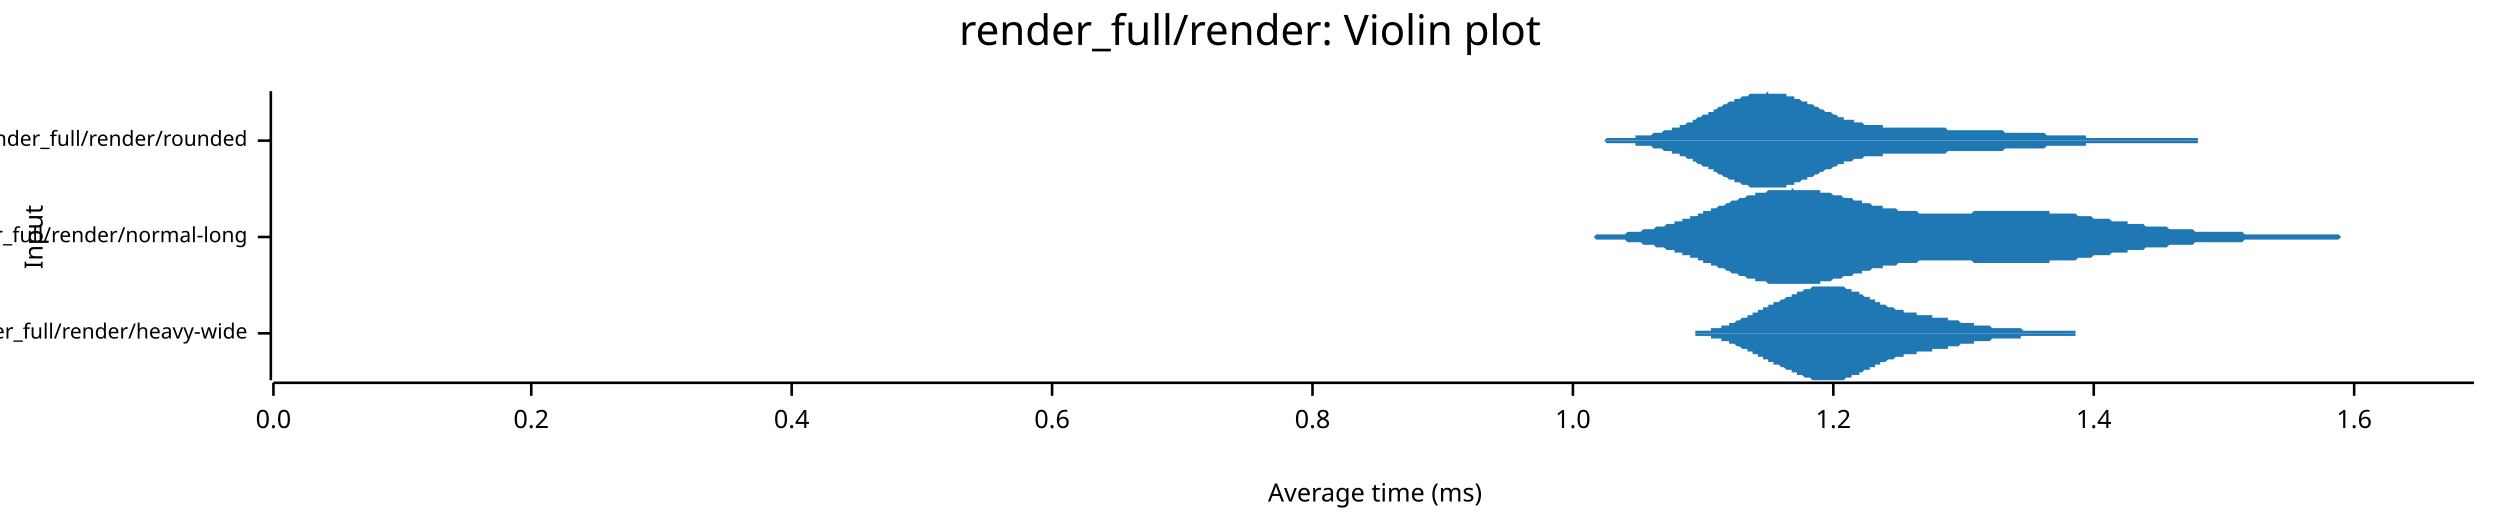
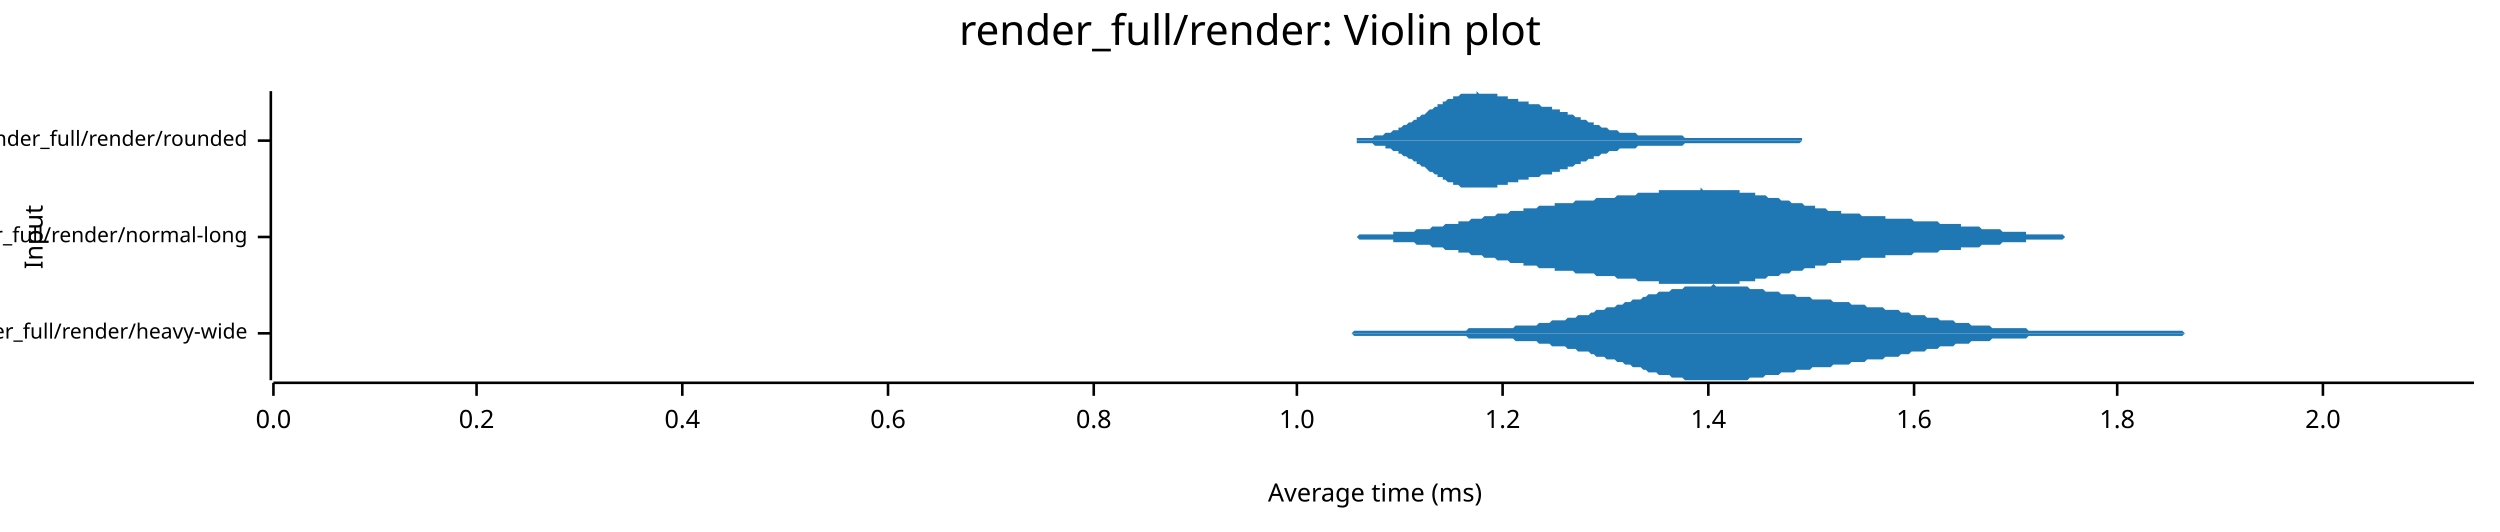
<svg xmlns="http://www.w3.org/2000/svg" width="960" height="204" viewBox="0 0 960 204">
  <text x="480" y="5" dy="0.76em" text-anchor="middle" font-family="sans-serif" font-size="16.129" opacity="1" fill="#000000">
render_full/render: Violin plot
</text>
  <text x="9" y="91" dy="0.76em" text-anchor="middle" font-family="sans-serif" font-size="9.677" opacity="1" fill="#000000" transform="rotate(270, 9, 91)">
Input
</text>
  <text x="528" y="195" dy="-0.5ex" text-anchor="middle" font-family="sans-serif" font-size="9.677" opacity="1" fill="#000000">
Average time (ms)
</text>
  <polyline fill="none" opacity="1" stroke="#000000" stroke-width="1" points="104,35 104,146 " />
  <text x="95" y="128" dy="0.5ex" text-anchor="end" font-family="sans-serif" font-size="8.065" opacity="1" fill="#000000">
render_full/render/heavy-wide
</text>
  <polyline fill="none" opacity="1" stroke="#000000" stroke-width="1" points="99,128 104,128 " />
  <text x="95" y="91" dy="0.5ex" text-anchor="end" font-family="sans-serif" font-size="8.065" opacity="1" fill="#000000">
render_full/render/normal-long
</text>
  <polyline fill="none" opacity="1" stroke="#000000" stroke-width="1" points="99,91 104,91 " />
  <text x="95" y="54" dy="0.5ex" text-anchor="end" font-family="sans-serif" font-size="8.065" opacity="1" fill="#000000">
render_full/render/rounded
</text>
  <polyline fill="none" opacity="1" stroke="#000000" stroke-width="1" points="99,54 104,54 " />
  <polyline fill="none" opacity="1" stroke="#000000" stroke-width="1" points="105,147 950,147 " />
  <text x="105" y="157" dy="0.76em" text-anchor="middle" font-family="sans-serif" font-size="9.677" opacity="1" fill="#000000">
0.0
</text>
  <polyline fill="none" opacity="1" stroke="#000000" stroke-width="1" points="105,147 105,152 " />
-   <text x="204" y="157" dy="0.76em" text-anchor="middle" font-family="sans-serif" font-size="9.677" opacity="1" fill="#000000">
+   <text x="183" y="157" dy="0.76em" text-anchor="middle" font-family="sans-serif" font-size="9.677" opacity="1" fill="#000000">
0.2
</text>
-   <polyline fill="none" opacity="1" stroke="#000000" stroke-width="1" points="204,147 204,152 " />
-   <text x="304" y="157" dy="0.76em" text-anchor="middle" font-family="sans-serif" font-size="9.677" opacity="1" fill="#000000">
+   <polyline fill="none" opacity="1" stroke="#000000" stroke-width="1" points="183,147 183,152 " />
+   <text x="262" y="157" dy="0.76em" text-anchor="middle" font-family="sans-serif" font-size="9.677" opacity="1" fill="#000000">
0.4
</text>
-   <polyline fill="none" opacity="1" stroke="#000000" stroke-width="1" points="304,147 304,152 " />
-   <text x="404" y="157" dy="0.76em" text-anchor="middle" font-family="sans-serif" font-size="9.677" opacity="1" fill="#000000">
+   <polyline fill="none" opacity="1" stroke="#000000" stroke-width="1" points="262,147 262,152 " />
+   <text x="341" y="157" dy="0.76em" text-anchor="middle" font-family="sans-serif" font-size="9.677" opacity="1" fill="#000000">
0.6
</text>
-   <polyline fill="none" opacity="1" stroke="#000000" stroke-width="1" points="404,147 404,152 " />
-   <text x="504" y="157" dy="0.76em" text-anchor="middle" font-family="sans-serif" font-size="9.677" opacity="1" fill="#000000">
+   <polyline fill="none" opacity="1" stroke="#000000" stroke-width="1" points="341,147 341,152 " />
+   <text x="420" y="157" dy="0.76em" text-anchor="middle" font-family="sans-serif" font-size="9.677" opacity="1" fill="#000000">
0.8
</text>
-   <polyline fill="none" opacity="1" stroke="#000000" stroke-width="1" points="504,147 504,152 " />
-   <text x="604" y="157" dy="0.76em" text-anchor="middle" font-family="sans-serif" font-size="9.677" opacity="1" fill="#000000">
+   <polyline fill="none" opacity="1" stroke="#000000" stroke-width="1" points="420,147 420,152 " />
+   <text x="498" y="157" dy="0.76em" text-anchor="middle" font-family="sans-serif" font-size="9.677" opacity="1" fill="#000000">
1.0
</text>
-   <polyline fill="none" opacity="1" stroke="#000000" stroke-width="1" points="604,147 604,152 " />
-   <text x="704" y="157" dy="0.76em" text-anchor="middle" font-family="sans-serif" font-size="9.677" opacity="1" fill="#000000">
+   <polyline fill="none" opacity="1" stroke="#000000" stroke-width="1" points="498,147 498,152 " />
+   <text x="577" y="157" dy="0.76em" text-anchor="middle" font-family="sans-serif" font-size="9.677" opacity="1" fill="#000000">
1.2
</text>
-   <polyline fill="none" opacity="1" stroke="#000000" stroke-width="1" points="704,147 704,152 " />
-   <text x="804" y="157" dy="0.76em" text-anchor="middle" font-family="sans-serif" font-size="9.677" opacity="1" fill="#000000">
+   <polyline fill="none" opacity="1" stroke="#000000" stroke-width="1" points="577,147 577,152 " />
+   <text x="656" y="157" dy="0.76em" text-anchor="middle" font-family="sans-serif" font-size="9.677" opacity="1" fill="#000000">
1.4
</text>
-   <polyline fill="none" opacity="1" stroke="#000000" stroke-width="1" points="804,147 804,152 " />
-   <text x="904" y="157" dy="0.76em" text-anchor="middle" font-family="sans-serif" font-size="9.677" opacity="1" fill="#000000">
+   <polyline fill="none" opacity="1" stroke="#000000" stroke-width="1" points="656,147 656,152 " />
+   <text x="735" y="157" dy="0.76em" text-anchor="middle" font-family="sans-serif" font-size="9.677" opacity="1" fill="#000000">
1.6
</text>
-   <polyline fill="none" opacity="1" stroke="#000000" stroke-width="1" points="904,147 904,152 " />
-   <polygon opacity="1" fill="#1F78B4" points="637,128 637,128 638,128 638,128 638,128 639,128 639,128 640,128 640,128 640,128 641,128 641,128 641,128 642,128 642,128 642,128 643,128 643,128 644,128 644,128 644,128 645,128 645,128 645,128 646,128 646,128 647,128 647,128 647,128 648,128 648,128 648,128 649,128 649,128 650,128 650,128 650,128 651,128 651,127 651,127 652,127 652,127 652,127 653,127 653,127 654,127 654,127 654,127 655,127 655,127 655,127 656,127 656,127 657,127 657,127 657,126 658,126 658,126 658,126 659,126 659,126 659,126 660,126 660,126 661,126 661,125 661,125 662,125 662,125 662,125 663,125 663,125 664,125 664,124 664,124 665,124 665,124 665,124 666,124 666,124 667,123 667,123 667,123 668,123 668,123 668,123 669,122 669,122 669,122 670,122 670,122 671,122 671,121 671,121 672,121 672,121 672,121 673,121 673,120 674,120 674,120 674,120 675,120 675,119 675,119 676,119 676,119 677,119 677,119 677,118 678,118 678,118 678,118 679,118 679,118 679,117 680,117 680,117 681,117 681,117 681,116 682,116 682,116 682,116 683,116 683,116 684,115 684,115 684,115 685,115 685,115 685,115 686,114 686,114 687,114 687,114 687,114 688,114 688,113 688,113 689,113 689,113 689,113 690,113 690,112 691,112 691,112 691,112 692,112 692,112 692,112 693,111 693,111 694,111 694,111 694,111 695,111 695,111 695,111 696,110 696,110 697,110 697,110 697,110 698,110 698,110 698,110 699,110 699,110 699,110 700,110 700,110 701,110 701,110 701,110 702,110 702,109 702,110 703,110 703,110 704,110 704,110 704,110 705,110 705,110 705,110 706,110 706,110 707,110 707,110 707,110 708,110 708,110 708,110 709,111 709,111 709,111 710,111 710,111 711,111 711,111 711,112 712,112 712,112 712,112 713,112 713,112 714,112 714,113 714,113 715,113 715,113 715,113 716,114 716,114 717,114 717,114 717,114 718,114 718,115 718,115 719,115 719,115 719,115 720,115 720,116 721,116 721,116 721,116 722,116 722,117 722,117 723,117 723,117 724,117 724,117 724,117 725,118 725,118 725,118 726,118 726,118 726,118 727,118 727,118 728,119 728,119 728,119 729,119 729,119 729,119 730,119 730,119 731,119 731,119 731,120 732,120 732,120 732,120 733,120 733,120 734,120 734,120 734,120 735,120 735,120 735,120 736,120 736,120 736,121 737,121 737,121 738,121 738,121 738,121 739,121 739,121 739,121 740,121 740,121 741,121 741,121 741,121 742,121 742,121 742,122 743,122 743,122 744,122 744,122 744,122 745,122 745,122 745,122 746,122 746,122 746,122 747,122 747,122 748,122 748,123 748,123 749,123 749,123 749,123 750,123 750,123 751,123 751,123 751,123 752,123 752,123 752,123 753,124 753,124 754,124 754,124 754,124 755,124 755,124 755,124 756,124 756,124 756,124 757,124 757,124 758,124 758,125 758,125 759,125 759,125 759,125 760,125 760,125 761,125 761,125 761,125 762,125 762,125 762,125 763,125 763,125 764,125 764,125 764,125 765,126 765,126 765,126 766,126 766,126 766,126 767,126 767,126 768,126 768,126 768,126 769,126 769,126 769,126 770,126 770,126 771,126 771,126 771,126 772,126 772,126 772,126 773,126 773,126 774,126 774,126 774,126 775,126 775,126 775,126 776,126 776,126 776,126 777,127 777,127 778,127 778,127 778,127 779,127 779,127 779,127 780,127 780,127 781,127 781,127 781,127 782,127 782,127 782,127 783,127 783,127 783,127 784,127 784,127 785,127 785,127 785,127 786,127 786,127 786,127 787,127 787,127 788,127 788,127 788,127 789,127 789,127 789,127 790,127 790,127 791,127 791,127 791,127 792,127 792,127 792,127 793,127 793,127 793,127 794,127 794,127 795,127 795,127 795,127 796,127 796,127 796,127 797,127 797,128 798,128 798,128 798,128 799,128 799,128 799,128 800,128 800,128 801,128 801,128 801,128 802,128 802,128 802,128 803,128 803,128 803,128 804,128 804,128 805,128 805,128 805,128 806,128 806,128 806,128 807,128 807,128 808,128 808,128 808,128 809,128 809,128 809,128 810,128 810,128 811,128 811,128 811,128 812,128 812,128 812,128 813,128 813,128 813,128 814,128 814,128 815,128 815,128 815,128 816,128 816,128 816,128 817,128 817,128 818,128 818,128 818,128 819,128 819,128 819,128 820,128 820,128 821,128 821,128 821,128 822,128 822,128 637,128 " />
-   <polygon opacity="1" fill="#1F78B4" points="637,128 637,128 638,128 638,128 638,128 639,128 639,128 640,128 640,128 640,128 641,128 641,128 641,128 642,128 642,128 642,128 643,128 643,128 644,128 644,128 644,128 645,128 645,128 645,128 646,128 646,128 647,128 647,128 647,128 648,128 648,128 648,128 649,128 649,128 650,128 650,128 650,128 651,128 651,129 651,129 652,129 652,129 652,129 653,129 653,129 654,129 654,129 654,129 655,129 655,129 655,129 656,129 656,129 657,129 657,129 657,130 658,130 658,130 658,130 659,130 659,130 659,130 660,130 660,130 661,130 661,131 661,131 662,131 662,131 662,131 663,131 663,131 664,131 664,132 664,132 665,132 665,132 665,132 666,132 666,132 667,133 667,133 667,133 668,133 668,133 668,133 669,134 669,134 669,134 670,134 670,134 671,134 671,135 671,135 672,135 672,135 672,135 673,135 673,136 674,136 674,136 674,136 675,136 675,137 675,137 676,137 676,137 677,137 677,137 677,138 678,138 678,138 678,138 679,138 679,138 679,139 680,139 680,139 681,139 681,139 681,140 682,140 682,140 682,140 683,140 683,140 684,141 684,141 684,141 685,141 685,141 685,141 686,142 686,142 687,142 687,142 687,142 688,142 688,143 688,143 689,143 689,143 689,143 690,143 690,144 691,144 691,144 691,144 692,144 692,144 692,144 693,145 693,145 694,145 694,145 694,145 695,145 695,145 695,145 696,146 696,146 697,146 697,146 697,146 698,146 698,146 698,146 699,146 699,146 699,146 700,146 700,146 701,146 701,146 701,146 702,146 702,146 702,146 703,146 703,146 704,146 704,146 704,146 705,146 705,146 705,146 706,146 706,146 707,146 707,146 707,146 708,146 708,146 708,146 709,145 709,145 709,145 710,145 710,145 711,145 711,145 711,144 712,144 712,144 712,144 713,144 713,144 714,144 714,143 714,143 715,143 715,143 715,143 716,142 716,142 717,142 717,142 717,142 718,142 718,141 718,141 719,141 719,141 719,141 720,141 720,140 721,140 721,140 721,140 722,140 722,139 722,139 723,139 723,139 724,139 724,139 724,139 725,138 725,138 725,138 726,138 726,138 726,138 727,138 727,138 728,137 728,137 728,137 729,137 729,137 729,137 730,137 730,137 731,137 731,137 731,136 732,136 732,136 732,136 733,136 733,136 734,136 734,136 734,136 735,136 735,136 735,136 736,136 736,136 736,135 737,135 737,135 738,135 738,135 738,135 739,135 739,135 739,135 740,135 740,135 741,135 741,135 741,135 742,135 742,135 742,134 743,134 743,134 744,134 744,134 744,134 745,134 745,134 745,134 746,134 746,134 746,134 747,134 747,134 748,134 748,133 748,133 749,133 749,133 749,133 750,133 750,133 751,133 751,133 751,133 752,133 752,133 752,133 753,132 753,132 754,132 754,132 754,132 755,132 755,132 755,132 756,132 756,132 756,132 757,132 757,132 758,132 758,131 758,131 759,131 759,131 759,131 760,131 760,131 761,131 761,131 761,131 762,131 762,131 762,131 763,131 763,131 764,131 764,131 764,131 765,130 765,130 765,130 766,130 766,130 766,130 767,130 767,130 768,130 768,130 768,130 769,130 769,130 769,130 770,130 770,130 771,130 771,130 771,130 772,130 772,130 772,130 773,130 773,130 774,130 774,130 774,130 775,130 775,130 775,130 776,130 776,130 776,129 777,129 777,129 778,129 778,129 778,129 779,129 779,129 779,129 780,129 780,129 781,129 781,129 781,129 782,129 782,129 782,129 783,129 783,129 783,129 784,129 784,129 785,129 785,129 785,129 786,129 786,129 786,129 787,129 787,129 788,129 788,129 788,129 789,129 789,129 789,129 790,129 790,129 791,129 791,129 791,129 792,129 792,129 792,129 793,129 793,129 793,129 794,129 794,129 795,129 795,129 795,129 796,129 796,129 796,129 797,129 797,128 798,128 798,128 798,128 799,128 799,128 799,128 800,128 800,128 801,128 801,128 801,128 802,128 802,128 802,128 803,128 803,128 803,128 804,128 804,128 805,128 805,128 805,128 806,128 806,128 806,128 807,128 807,128 808,128 808,128 808,128 809,128 809,128 809,128 810,128 810,128 811,128 811,128 811,128 812,128 812,128 812,128 813,128 813,128 813,128 814,128 814,128 815,128 815,128 815,128 816,128 816,128 816,128 817,128 817,128 818,128 818,128 818,128 819,128 819,128 819,128 820,128 820,128 821,128 821,128 821,128 822,128 822,128 637,128 " />
-   <polygon opacity="1" fill="#1F78B4" points="583,91 584,91 585,91 586,91 586,91 587,91 588,91 588,91 589,91 590,91 591,91 591,91 592,91 593,91 594,91 594,91 595,91 596,91 597,91 597,91 598,91 599,91 599,91 600,91 601,91 602,91 602,91 603,91 604,91 605,91 605,91 606,91 607,91 608,91 608,91 609,91 610,91 610,91 611,91 612,91 613,90 613,90 614,90 615,90 616,90 616,90 617,90 618,90 619,90 619,90 620,90 621,90 621,90 622,90 623,90 624,90 624,90 625,89 626,89 627,89 627,89 628,89 629,89 630,89 630,89 631,88 632,88 632,88 633,88 634,88 635,88 635,88 636,87 637,87 638,87 638,87 639,87 640,86 641,86 641,86 642,86 643,86 643,85 644,85 645,85 646,85 646,84 647,84 648,84 649,84 649,83 650,83 651,83 652,83 652,82 653,82 654,82 654,81 655,81 656,81 657,81 657,80 658,80 659,80 660,79 660,79 661,79 662,79 663,78 663,78 664,78 665,77 665,77 666,77 667,77 668,76 668,76 669,76 670,76 671,75 671,75 672,75 673,75 674,75 674,74 675,74 676,74 677,74 677,74 678,74 679,73 679,73 680,73 681,73 682,73 682,73 683,73 684,73 685,73 685,73 686,73 687,73 688,73 688,72 689,73 690,73 690,73 691,73 692,73 693,73 693,73 694,73 695,73 696,73 696,73 697,73 698,73 699,73 699,74 700,74 701,74 701,74 702,74 703,74 704,75 704,75 705,75 706,75 707,75 707,75 708,76 709,76 710,76 710,76 711,76 712,77 712,77 713,77 714,77 715,77 715,78 716,78 717,78 718,78 718,78 719,79 720,79 721,79 721,79 722,79 723,79 723,80 724,80 725,80 726,80 726,80 727,80 728,80 729,81 729,81 730,81 731,81 732,81 732,81 733,81 734,81 734,81 735,81 736,81 737,82 737,82 738,82 739,82 740,82 740,82 741,82 742,82 743,82 743,82 744,82 745,82 745,82 746,82 747,82 748,82 748,82 749,82 750,82 751,82 751,82 752,82 753,82 754,82 754,82 755,82 756,82 756,82 757,82 758,81 759,81 759,81 760,81 761,81 762,81 762,81 763,81 764,81 765,81 765,81 766,81 767,81 768,81 768,81 769,81 770,81 770,81 771,81 772,81 773,81 773,81 774,81 775,81 776,81 776,81 777,81 778,81 779,81 779,81 780,81 781,81 781,81 782,81 783,81 784,81 784,81 785,81 786,81 787,81 787,82 788,82 789,82 790,82 790,82 791,82 792,82 792,82 793,82 794,82 795,82 795,82 796,82 797,82 798,83 798,83 799,83 800,83 801,83 801,83 802,83 803,83 803,83 804,84 805,84 806,84 806,84 807,84 808,84 809,84 809,84 810,84 811,85 812,85 812,85 813,85 814,85 814,85 815,85 816,85 817,85 817,86 818,86 819,86 820,86 820,86 821,86 822,86 823,86 823,86 824,87 825,87 825,87 826,87 827,87 828,87 828,87 829,87 830,87 831,87 831,87 832,87 833,88 834,88 834,88 835,88 836,88 836,88 837,88 838,88 839,88 839,88 840,88 841,88 842,88 842,88 843,89 844,89 845,89 845,89 846,89 847,89 847,89 848,89 849,89 850,89 850,89 851,89 852,89 853,89 853,89 854,89 855,89 856,89 856,89 857,89 858,89 859,89 859,89 860,89 861,89 861,89 862,90 863,90 864,90 864,90 865,90 866,90 867,90 867,90 868,90 869,90 870,90 870,90 871,90 872,90 872,90 873,90 874,90 875,90 875,90 876,90 877,90 878,90 878,90 879,90 880,90 881,90 881,90 882,90 883,90 883,90 884,90 885,90 886,90 886,90 887,90 888,90 889,90 889,90 890,90 891,90 892,90 892,90 893,90 894,90 894,90 895,90 896,90 897,90 897,90 898,90 899,91 900,91 900,91 901,91 902,91 903,91 903,91 904,91 905,91 905,91 906,91 907,91 908,91 908,91 909,91 910,91 911,91 911,91 912,91 913,91 914,91 914,91 915,91 916,91 916,91 917,91 918,91 919,91 919,91 920,91 921,91 922,91 922,91 923,91 924,91 925,91 925,91 926,91 927,91 927,91 928,91 929,91 930,91 930,91 931,91 932,91 933,91 933,91 934,91 935,91 936,91 936,91 937,91 938,91 938,91 939,91 940,91 941,91 941,91 942,91 943,91 944,91 944,91 945,91 946,91 947,91 947,91 948,91 949,91 950,91 950,91 583,91 " />
-   <polygon opacity="1" fill="#1F78B4" points="583,91 584,91 585,91 586,91 586,91 587,91 588,91 588,91 589,91 590,91 591,91 591,91 592,91 593,91 594,91 594,91 595,91 596,91 597,91 597,91 598,91 599,91 599,91 600,91 601,91 602,91 602,91 603,91 604,91 605,91 605,91 606,91 607,91 608,91 608,91 609,91 610,91 610,91 611,91 612,91 613,92 613,92 614,92 615,92 616,92 616,92 617,92 618,92 619,92 619,92 620,92 621,92 621,92 622,92 623,92 624,92 624,92 625,93 626,93 627,93 627,93 628,93 629,93 630,93 630,93 631,94 632,94 632,94 633,94 634,94 635,94 635,94 636,95 637,95 638,95 638,95 639,95 640,96 641,96 641,96 642,96 643,96 643,97 644,97 645,97 646,97 646,98 647,98 648,98 649,98 649,99 650,99 651,99 652,99 652,100 653,100 654,100 654,101 655,101 656,101 657,101 657,102 658,102 659,102 660,103 660,103 661,103 662,103 663,104 663,104 664,104 665,105 665,105 666,105 667,105 668,106 668,106 669,106 670,106 671,107 671,107 672,107 673,107 674,107 674,108 675,108 676,108 677,108 677,108 678,108 679,109 679,109 680,109 681,109 682,109 682,109 683,109 684,109 685,109 685,109 686,109 687,109 688,109 688,109 689,109 690,109 690,109 691,109 692,109 693,109 693,109 694,109 695,109 696,109 696,109 697,109 698,109 699,109 699,108 700,108 701,108 701,108 702,108 703,108 704,107 704,107 705,107 706,107 707,107 707,107 708,106 709,106 710,106 710,106 711,106 712,105 712,105 713,105 714,105 715,105 715,104 716,104 717,104 718,104 718,104 719,103 720,103 721,103 721,103 722,103 723,103 723,102 724,102 725,102 726,102 726,102 727,102 728,102 729,101 729,101 730,101 731,101 732,101 732,101 733,101 734,101 734,101 735,101 736,101 737,100 737,100 738,100 739,100 740,100 740,100 741,100 742,100 743,100 743,100 744,100 745,100 745,100 746,100 747,100 748,100 748,100 749,100 750,100 751,100 751,100 752,100 753,100 754,100 754,100 755,100 756,100 756,100 757,100 758,101 759,101 759,101 760,101 761,101 762,101 762,101 763,101 764,101 765,101 765,101 766,101 767,101 768,101 768,101 769,101 770,101 770,101 771,101 772,101 773,101 773,101 774,101 775,101 776,101 776,101 777,101 778,101 779,101 779,101 780,101 781,101 781,101 782,101 783,101 784,101 784,101 785,101 786,101 787,101 787,100 788,100 789,100 790,100 790,100 791,100 792,100 792,100 793,100 794,100 795,100 795,100 796,100 797,100 798,99 798,99 799,99 800,99 801,99 801,99 802,99 803,99 803,99 804,98 805,98 806,98 806,98 807,98 808,98 809,98 809,98 810,98 811,97 812,97 812,97 813,97 814,97 814,97 815,97 816,97 817,97 817,96 818,96 819,96 820,96 820,96 821,96 822,96 823,96 823,96 824,95 825,95 825,95 826,95 827,95 828,95 828,95 829,95 830,95 831,95 831,95 832,95 833,94 834,94 834,94 835,94 836,94 836,94 837,94 838,94 839,94 839,94 840,94 841,94 842,94 842,94 843,93 844,93 845,93 845,93 846,93 847,93 847,93 848,93 849,93 850,93 850,93 851,93 852,93 853,93 853,93 854,93 855,93 856,93 856,93 857,93 858,93 859,93 859,93 860,93 861,93 861,93 862,92 863,92 864,92 864,92 865,92 866,92 867,92 867,92 868,92 869,92 870,92 870,92 871,92 872,92 872,92 873,92 874,92 875,92 875,92 876,92 877,92 878,92 878,92 879,92 880,92 881,92 881,92 882,92 883,92 883,92 884,92 885,92 886,92 886,92 887,92 888,92 889,92 889,92 890,92 891,92 892,92 892,92 893,92 894,92 894,92 895,92 896,92 897,92 897,92 898,92 899,91 900,91 900,91 901,91 902,91 903,91 903,91 904,91 905,91 905,91 906,91 907,91 908,91 908,91 909,91 910,91 911,91 911,91 912,91 913,91 914,91 914,91 915,91 916,91 916,91 917,91 918,91 919,91 919,91 920,91 921,91 922,91 922,91 923,91 924,91 925,91 925,91 926,91 927,91 927,91 928,91 929,91 930,91 930,91 931,91 932,91 933,91 933,91 934,91 935,91 936,91 936,91 937,91 938,91 938,91 939,91 940,91 941,91 941,91 942,91 943,91 944,91 944,91 945,91 946,91 947,91 947,91 948,91 949,91 950,91 950,91 583,91 " />
-   <polygon opacity="1" fill="#1F78B4" points="584,54 585,54 586,54 586,54 587,54 588,54 588,54 589,54 589,54 590,54 591,54 591,54 592,54 593,54 593,54 594,54 594,54 595,54 596,54 596,54 597,54 598,54 598,54 599,54 599,54 600,54 601,54 601,54 602,54 602,54 603,54 604,54 604,54 605,54 606,54 606,54 607,54 607,54 608,54 609,54 609,54 610,54 611,54 611,54 612,54 612,54 613,54 614,54 614,54 615,54 615,54 616,54 617,53 617,53 618,53 619,53 619,53 620,53 620,53 621,53 622,53 622,53 623,53 624,53 624,53 625,53 625,53 626,53 627,53 627,53 628,53 628,52 629,52 630,52 630,52 631,52 632,52 632,52 633,52 633,52 634,52 635,51 635,51 636,51 637,51 637,51 638,51 638,51 639,50 640,50 640,50 641,50 642,50 642,49 643,49 643,49 644,49 645,49 645,48 646,48 646,48 647,48 648,47 648,47 649,47 650,47 650,46 651,46 651,46 652,45 653,45 653,45 654,44 655,44 655,44 656,44 656,43 657,43 658,43 658,42 659,42 659,42 660,41 661,41 661,41 662,40 663,40 663,40 664,39 664,39 665,39 666,39 666,38 667,38 668,38 668,38 669,37 669,37 670,37 671,37 671,37 672,36 673,36 673,36 674,36 674,36 675,36 676,36 676,36 677,36 677,36 678,36 679,35 679,36 680,36 681,36 681,36 682,36 682,36 683,36 684,36 684,36 685,36 686,36 686,37 687,37 687,37 688,37 689,37 689,38 690,38 690,38 691,38 692,39 692,39 693,39 694,39 694,40 695,40 695,40 696,40 697,41 697,41 698,41 699,42 699,42 700,42 700,42 701,43 702,43 702,43 703,43 704,44 704,44 705,44 705,44 706,45 707,45 707,45 708,45 708,46 709,46 710,46 710,46 711,46 712,46 712,47 713,47 713,47 714,47 715,47 715,47 716,48 717,48 717,48 718,48 718,48 719,48 720,48 720,48 721,48 721,48 722,48 723,48 723,49 724,49 725,49 725,49 726,49 726,49 727,49 728,49 728,49 729,49 730,49 730,49 731,49 731,49 732,49 733,49 733,49 734,49 735,49 735,49 736,49 736,49 737,49 738,49 738,49 739,49 739,49 740,49 741,49 741,49 742,49 743,49 743,49 744,49 744,49 745,49 746,49 746,49 747,49 748,50 748,50 749,50 749,50 750,50 751,50 751,50 752,50 752,50 753,50 754,50 754,50 755,50 756,50 756,50 757,50 757,50 758,50 759,50 759,50 760,50 761,50 761,50 762,50 762,50 763,50 764,50 764,50 765,50 765,50 766,50 767,50 767,50 768,50 769,50 769,50 770,51 770,51 771,51 772,51 772,51 773,51 774,51 774,51 775,51 775,51 776,51 777,51 777,51 778,51 779,51 779,51 780,51 780,51 781,51 782,51 782,51 783,51 783,51 784,51 785,51 785,51 786,52 787,52 787,52 788,52 788,52 789,52 790,52 790,52 791,52 792,52 792,52 793,52 793,52 794,52 795,52 795,52 796,52 796,52 797,52 798,52 798,52 799,52 800,52 800,52 801,52 801,53 802,53 803,53 803,53 804,53 805,53 805,53 806,53 806,53 807,53 808,53 808,53 809,53 810,53 810,53 811,53 811,53 812,53 813,53 813,53 814,53 814,53 815,53 816,53 816,53 817,53 818,53 818,53 819,53 819,53 820,53 821,53 821,53 822,53 823,53 823,53 824,53 824,53 825,53 826,53 826,53 827,53 827,53 828,53 829,53 829,53 830,53 831,53 831,53 832,53 832,53 833,53 834,53 834,53 835,53 836,53 836,53 837,53 837,53 838,53 839,53 839,53 840,53 841,53 841,53 842,53 842,53 843,53 844,53 844,54 845,54 845,54 846,54 847,54 847,54 848,54 849,54 849,54 850,54 850,54 851,54 852,54 852,54 853,54 854,54 854,54 855,54 855,54 856,54 857,54 857,54 858,54 858,54 859,54 860,54 860,54 861,54 862,54 862,54 863,54 863,54 864,54 865,54 865,54 866,54 867,54 867,54 868,54 868,54 869,54 870,54 870,54 871,54 871,54 872,54 873,54 873,54 874,54 875,54 875,54 876,54 876,54 877,54 878,54 878,54 879,54 880,54 880,54 881,54 881,54 882,54 883,54 883,54 884,54 885,54 885,54 886,54 886,54 887,54 888,54 888,54 889,54 889,54 890,54 891,54 891,54 892,54 893,54 893,54 894,54 894,54 584,54 " />
-   <polygon opacity="1" fill="#1F78B4" points="584,54 585,54 586,54 586,54 587,54 588,54 588,54 589,54 589,54 590,54 591,54 591,54 592,54 593,54 593,54 594,54 594,54 595,54 596,54 596,54 597,54 598,54 598,54 599,54 599,54 600,54 601,54 601,54 602,54 602,54 603,54 604,54 604,54 605,54 606,54 606,54 607,54 607,54 608,54 609,54 609,54 610,54 611,54 611,54 612,54 612,54 613,54 614,54 614,54 615,54 615,54 616,54 617,55 617,55 618,55 619,55 619,55 620,55 620,55 621,55 622,55 622,55 623,55 624,55 624,55 625,55 625,55 626,55 627,55 627,55 628,55 628,56 629,56 630,56 630,56 631,56 632,56 632,56 633,56 633,56 634,56 635,57 635,57 636,57 637,57 637,57 638,57 638,57 639,58 640,58 640,58 641,58 642,58 642,59 643,59 643,59 644,59 645,59 645,60 646,60 646,60 647,60 648,61 648,61 649,61 650,61 650,62 651,62 651,62 652,63 653,63 653,63 654,64 655,64 655,64 656,64 656,65 657,65 658,65 658,66 659,66 659,66 660,67 661,67 661,67 662,68 663,68 663,68 664,69 664,69 665,69 666,69 666,70 667,70 668,70 668,70 669,71 669,71 670,71 671,71 671,71 672,72 673,72 673,72 674,72 674,72 675,72 676,72 676,72 677,72 677,72 678,72 679,72 679,72 680,72 681,72 681,72 682,72 682,72 683,72 684,72 684,72 685,72 686,72 686,71 687,71 687,71 688,71 689,71 689,70 690,70 690,70 691,70 692,69 692,69 693,69 694,69 694,68 695,68 695,68 696,68 697,67 697,67 698,67 699,66 699,66 700,66 700,66 701,65 702,65 702,65 703,65 704,64 704,64 705,64 705,64 706,63 707,63 707,63 708,63 708,62 709,62 710,62 710,62 711,62 712,61 712,61 713,61 713,61 714,61 715,61 715,61 716,60 717,60 717,60 718,60 718,60 719,60 720,60 720,60 721,60 721,60 722,60 723,60 723,59 724,59 725,59 725,59 726,59 726,59 727,59 728,59 728,59 729,59 730,59 730,59 731,59 731,59 732,59 733,59 733,59 734,59 735,59 735,59 736,59 736,59 737,59 738,59 738,59 739,59 739,59 740,59 741,59 741,59 742,59 743,59 743,59 744,59 744,59 745,59 746,59 746,59 747,59 748,58 748,58 749,58 749,58 750,58 751,58 751,58 752,58 752,58 753,58 754,58 754,58 755,58 756,58 756,58 757,58 757,58 758,58 759,58 759,58 760,58 761,58 761,58 762,58 762,58 763,58 764,58 764,58 765,58 765,58 766,58 767,58 767,58 768,58 769,58 769,58 770,57 770,57 771,57 772,57 772,57 773,57 774,57 774,57 775,57 775,57 776,57 777,57 777,57 778,57 779,57 779,57 780,57 780,57 781,57 782,57 782,57 783,57 783,57 784,57 785,57 785,57 786,56 787,56 787,56 788,56 788,56 789,56 790,56 790,56 791,56 792,56 792,56 793,56 793,56 794,56 795,56 795,56 796,56 796,56 797,56 798,56 798,56 799,56 800,56 800,56 801,56 801,55 802,55 803,55 803,55 804,55 805,55 805,55 806,55 806,55 807,55 808,55 808,55 809,55 810,55 810,55 811,55 811,55 812,55 813,55 813,55 814,55 814,55 815,55 816,55 816,55 817,55 818,55 818,55 819,55 819,55 820,55 821,55 821,55 822,55 823,55 823,55 824,55 824,55 825,55 826,55 826,55 827,55 827,55 828,55 829,55 829,55 830,55 831,55 831,55 832,55 832,55 833,55 834,55 834,55 835,55 836,55 836,55 837,55 837,55 838,55 839,55 839,55 840,55 841,55 841,55 842,55 842,55 843,55 844,55 844,54 845,54 845,54 846,54 847,54 847,54 848,54 849,54 849,54 850,54 850,54 851,54 852,54 852,54 853,54 854,54 854,54 855,54 855,54 856,54 857,54 857,54 858,54 858,54 859,54 860,54 860,54 861,54 862,54 862,54 863,54 863,54 864,54 865,54 865,54 866,54 867,54 867,54 868,54 868,54 869,54 870,54 870,54 871,54 871,54 872,54 873,54 873,54 874,54 875,54 875,54 876,54 876,54 877,54 878,54 878,54 879,54 880,54 880,54 881,54 881,54 882,54 883,54 883,54 884,54 885,54 885,54 886,54 886,54 887,54 888,54 888,54 889,54 889,54 890,54 891,54 891,54 892,54 893,54 893,54 894,54 894,54 584,54 " />
+   <polyline fill="none" opacity="1" stroke="#000000" stroke-width="1" points="735,147 735,152 " />
+   <text x="813" y="157" dy="0.76em" text-anchor="middle" font-family="sans-serif" font-size="9.677" opacity="1" fill="#000000">
+ 1.8
+ </text>
+   <polyline fill="none" opacity="1" stroke="#000000" stroke-width="1" points="813,147 813,152 " />
+   <text x="892" y="157" dy="0.76em" text-anchor="middle" font-family="sans-serif" font-size="9.677" opacity="1" fill="#000000">
+ 2.0
+ </text>
+   <polyline fill="none" opacity="1" stroke="#000000" stroke-width="1" points="892,147 892,152 " />
+   <polygon opacity="1" fill="#1F78B4" points="474,128 475,128 476,128 477,128 478,128 479,128 480,128 481,128 482,128 483,128 484,128 485,128 486,128 487,128 488,128 489,128 490,128 491,128 492,128 493,128 493,128 494,128 495,128 496,128 497,128 498,128 499,128 500,128 501,128 502,128 503,128 504,128 505,128 506,128 507,128 508,128 509,128 510,128 511,128 512,128 513,128 513,128 514,128 515,128 516,128 517,128 518,128 519,128 520,127 521,127 522,127 523,127 524,127 525,127 526,127 527,127 528,127 529,127 530,127 531,127 532,127 533,127 533,127 534,127 535,127 536,127 537,127 538,127 539,127 540,127 541,127 542,127 543,127 544,127 545,127 546,127 547,127 548,127 549,127 550,127 551,127 552,127 553,127 553,127 554,127 555,127 556,127 557,127 558,127 559,127 560,127 561,127 562,127 563,127 564,126 565,126 566,126 567,126 568,126 569,126 570,126 571,126 572,126 573,126 573,126 574,126 575,126 576,126 577,126 578,126 579,126 580,126 581,126 582,125 583,125 584,125 585,125 586,125 587,125 588,125 589,125 590,125 591,124 592,124 592,124 593,124 594,124 595,124 596,123 597,123 598,123 599,123 600,123 601,123 602,122 603,122 604,122 605,122 606,121 607,121 608,121 609,121 610,121 611,120 612,120 612,120 613,119 614,119 615,119 616,119 617,118 618,118 619,118 620,118 621,117 622,117 623,117 624,116 625,116 626,116 627,115 628,115 629,115 630,115 631,114 632,114 632,114 633,113 634,113 635,113 636,113 637,112 638,112 639,112 640,112 641,112 642,111 643,111 644,111 645,111 646,111 647,110 648,110 649,110 650,110 651,110 652,110 652,110 653,110 654,110 655,110 656,110 657,110 658,109 659,110 660,110 661,110 662,110 663,110 664,110 665,110 666,110 667,110 668,110 669,110 670,110 671,110 672,111 672,111 673,111 674,111 675,111 676,111 677,111 678,112 679,112 680,112 681,112 682,112 683,112 684,113 685,113 686,113 687,113 688,113 689,113 690,114 691,114 692,114 692,114 693,114 694,114 695,114 696,115 697,115 698,115 699,115 700,115 701,115 702,115 703,115 704,116 705,116 706,116 707,116 708,116 709,116 710,116 711,117 711,117 712,117 713,117 714,117 715,117 716,117 717,118 718,118 719,118 720,118 721,118 722,118 723,118 724,119 725,119 726,119 727,119 728,119 729,119 730,120 731,120 731,120 732,120 733,120 734,121 735,121 736,121 737,121 738,121 739,121 740,122 741,122 742,122 743,122 744,122 745,123 746,123 747,123 748,123 749,123 750,123 751,124 751,124 752,124 753,124 754,124 755,124 756,124 757,125 758,125 759,125 760,125 761,125 762,125 763,125 764,125 765,126 766,126 767,126 768,126 769,126 770,126 771,126 771,126 772,126 773,126 774,126 775,126 776,126 777,126 778,126 779,127 780,127 781,127 782,127 783,127 784,127 785,127 786,127 787,127 788,127 789,127 790,127 791,127 791,127 792,127 793,127 794,127 795,127 796,127 797,127 798,127 799,127 800,127 801,127 802,127 803,127 804,127 805,127 806,127 807,127 808,127 809,127 810,127 811,127 811,127 812,127 813,127 814,127 815,127 816,127 817,127 818,127 819,127 820,127 821,127 822,127 823,127 824,127 825,127 826,127 827,127 828,127 829,127 830,127 830,127 831,127 832,127 833,127 834,127 835,127 836,127 837,127 838,127 839,128 840,128 841,128 842,128 843,128 844,128 845,128 846,128 847,128 848,128 849,128 850,128 850,128 851,128 852,128 853,128 854,128 855,128 856,128 857,128 858,128 859,128 860,128 861,128 862,128 863,128 864,128 865,128 866,128 867,128 868,128 869,128 870,128 870,128 871,128 872,128 873,128 874,128 875,128 876,128 877,128 878,128 879,128 880,128 881,128 882,128 883,128 884,128 885,128 886,128 887,128 888,128 889,128 890,128 890,128 891,128 892,128 893,128 894,128 895,128 896,128 897,128 898,128 899,128 900,128 901,128 902,128 903,128 904,128 905,128 906,128 907,128 908,128 909,128 910,128 910,128 911,128 912,128 913,128 914,128 915,128 916,128 917,128 918,128 919,128 920,128 921,128 922,128 923,128 924,128 925,128 926,128 927,128 928,128 929,128 930,128 930,128 931,128 932,128 933,128 934,128 935,128 936,128 937,128 938,128 939,128 940,128 941,128 942,128 943,128 944,128 945,128 946,128 947,128 948,128 949,128 950,128 950,128 474,128 " />
+   <polygon opacity="1" fill="#1F78B4" points="474,128 475,128 476,128 477,128 478,128 479,128 480,128 481,128 482,128 483,128 484,128 485,128 486,128 487,128 488,128 489,128 490,128 491,128 492,128 493,128 493,128 494,128 495,128 496,128 497,128 498,128 499,128 500,128 501,128 502,128 503,128 504,128 505,128 506,128 507,128 508,128 509,128 510,128 511,128 512,128 513,128 513,128 514,128 515,128 516,128 517,128 518,128 519,128 520,129 521,129 522,129 523,129 524,129 525,129 526,129 527,129 528,129 529,129 530,129 531,129 532,129 533,129 533,129 534,129 535,129 536,129 537,129 538,129 539,129 540,129 541,129 542,129 543,129 544,129 545,129 546,129 547,129 548,129 549,129 550,129 551,129 552,129 553,129 553,129 554,129 555,129 556,129 557,129 558,129 559,129 560,129 561,129 562,129 563,129 564,130 565,130 566,130 567,130 568,130 569,130 570,130 571,130 572,130 573,130 573,130 574,130 575,130 576,130 577,130 578,130 579,130 580,130 581,130 582,131 583,131 584,131 585,131 586,131 587,131 588,131 589,131 590,131 591,132 592,132 592,132 593,132 594,132 595,132 596,133 597,133 598,133 599,133 600,133 601,133 602,134 603,134 604,134 605,134 606,135 607,135 608,135 609,135 610,135 611,136 612,136 612,136 613,137 614,137 615,137 616,137 617,138 618,138 619,138 620,138 621,139 622,139 623,139 624,140 625,140 626,140 627,141 628,141 629,141 630,141 631,142 632,142 632,142 633,143 634,143 635,143 636,143 637,144 638,144 639,144 640,144 641,144 642,145 643,145 644,145 645,145 646,145 647,146 648,146 649,146 650,146 651,146 652,146 652,146 653,146 654,146 655,146 656,146 657,146 658,146 659,146 660,146 661,146 662,146 663,146 664,146 665,146 666,146 667,146 668,146 669,146 670,146 671,146 672,145 672,145 673,145 674,145 675,145 676,145 677,145 678,144 679,144 680,144 681,144 682,144 683,144 684,143 685,143 686,143 687,143 688,143 689,143 690,142 691,142 692,142 692,142 693,142 694,142 695,142 696,141 697,141 698,141 699,141 700,141 701,141 702,141 703,141 704,140 705,140 706,140 707,140 708,140 709,140 710,140 711,139 711,139 712,139 713,139 714,139 715,139 716,139 717,138 718,138 719,138 720,138 721,138 722,138 723,138 724,137 725,137 726,137 727,137 728,137 729,137 730,136 731,136 731,136 732,136 733,136 734,135 735,135 736,135 737,135 738,135 739,135 740,134 741,134 742,134 743,134 744,134 745,133 746,133 747,133 748,133 749,133 750,133 751,132 751,132 752,132 753,132 754,132 755,132 756,132 757,131 758,131 759,131 760,131 761,131 762,131 763,131 764,131 765,130 766,130 767,130 768,130 769,130 770,130 771,130 771,130 772,130 773,130 774,130 775,130 776,130 777,130 778,130 779,129 780,129 781,129 782,129 783,129 784,129 785,129 786,129 787,129 788,129 789,129 790,129 791,129 791,129 792,129 793,129 794,129 795,129 796,129 797,129 798,129 799,129 800,129 801,129 802,129 803,129 804,129 805,129 806,129 807,129 808,129 809,129 810,129 811,129 811,129 812,129 813,129 814,129 815,129 816,129 817,129 818,129 819,129 820,129 821,129 822,129 823,129 824,129 825,129 826,129 827,129 828,129 829,129 830,129 830,129 831,129 832,129 833,129 834,129 835,129 836,129 837,129 838,129 839,128 840,128 841,128 842,128 843,128 844,128 845,128 846,128 847,128 848,128 849,128 850,128 850,128 851,128 852,128 853,128 854,128 855,128 856,128 857,128 858,128 859,128 860,128 861,128 862,128 863,128 864,128 865,128 866,128 867,128 868,128 869,128 870,128 870,128 871,128 872,128 873,128 874,128 875,128 876,128 877,128 878,128 879,128 880,128 881,128 882,128 883,128 884,128 885,128 886,128 887,128 888,128 889,128 890,128 890,128 891,128 892,128 893,128 894,128 895,128 896,128 897,128 898,128 899,128 900,128 901,128 902,128 903,128 904,128 905,128 906,128 907,128 908,128 909,128 910,128 910,128 911,128 912,128 913,128 914,128 915,128 916,128 917,128 918,128 919,128 920,128 921,128 922,128 923,128 924,128 925,128 926,128 927,128 928,128 929,128 930,128 930,128 931,128 932,128 933,128 934,128 935,128 936,128 937,128 938,128 939,128 940,128 941,128 942,128 943,128 944,128 945,128 946,128 947,128 948,128 949,128 950,128 950,128 474,128 " />
+   <polygon opacity="1" fill="#1F78B4" points="490,91 491,91 492,91 492,91 493,91 494,91 494,91 495,91 496,91 496,91 497,91 498,91 498,91 499,91 500,91 500,91 501,91 502,91 502,91 503,91 504,91 504,91 505,91 506,91 506,91 507,91 508,91 508,91 509,91 510,91 510,91 511,91 512,91 512,91 513,91 514,91 515,91 515,91 516,91 517,91 517,91 518,91 519,91 519,91 520,91 521,91 521,91 522,90 523,90 523,90 524,90 525,90 525,90 526,90 527,90 527,90 528,90 529,90 529,90 530,90 531,90 531,90 532,90 533,90 533,90 534,90 535,90 535,89 536,89 537,89 537,89 538,89 539,89 539,89 540,89 541,89 541,89 542,89 543,89 544,88 544,88 545,88 546,88 546,88 547,88 548,88 548,88 549,88 550,87 550,87 551,87 552,87 552,87 553,87 554,87 554,87 555,86 556,86 556,86 557,86 558,86 558,86 559,86 560,86 560,85 561,85 562,85 562,85 563,85 564,85 564,85 565,84 566,84 566,84 567,84 568,84 568,84 569,84 570,83 570,83 571,83 572,83 573,83 573,83 574,83 575,82 575,82 576,82 577,82 577,82 578,82 579,82 579,82 580,81 581,81 581,81 582,81 583,81 583,81 584,81 585,81 585,80 586,80 587,80 587,80 588,80 589,80 589,80 590,80 591,79 591,79 592,79 593,79 593,79 594,79 595,79 595,79 596,79 597,79 597,78 598,78 599,78 599,78 600,78 601,78 602,78 602,78 603,78 604,78 604,78 605,77 606,77 606,77 607,77 608,77 608,77 609,77 610,77 610,77 611,77 612,77 612,77 613,76 614,76 614,76 615,76 616,76 616,76 617,76 618,76 618,76 619,76 620,76 620,76 621,75 622,75 622,75 623,75 624,75 624,75 625,75 626,75 626,75 627,75 628,75 628,75 629,74 630,74 631,74 631,74 632,74 633,74 633,74 634,74 635,74 635,74 636,74 637,74 637,73 638,73 639,73 639,73 640,73 641,73 641,73 642,73 643,73 643,73 644,73 645,73 645,73 646,73 647,73 647,73 648,73 649,73 649,73 650,73 651,73 651,73 652,73 653,73 653,72 654,73 655,73 655,73 656,73 657,73 657,73 658,73 659,73 660,73 660,73 661,73 662,73 662,73 663,73 664,73 664,73 665,73 666,73 666,73 667,73 668,73 668,74 669,74 670,74 670,74 671,74 672,74 672,74 673,74 674,74 674,75 675,75 676,75 676,75 677,75 678,75 678,75 679,76 680,76 680,76 681,76 682,76 682,76 683,76 684,77 684,77 685,77 686,77 686,77 687,77 688,78 689,78 689,78 690,78 691,78 691,78 692,78 693,79 693,79 694,79 695,79 695,79 696,79 697,79 697,80 698,80 699,80 699,80 700,80 701,80 701,80 702,81 703,81 703,81 704,81 705,81 705,81 706,81 707,81 707,82 708,82 709,82 709,82 710,82 711,82 711,82 712,82 713,82 713,82 714,82 715,83 715,83 716,83 717,83 718,83 718,83 719,83 720,83 720,83 721,83 722,83 722,83 723,83 724,83 724,84 725,84 726,84 726,84 727,84 728,84 728,84 729,84 730,84 730,84 731,84 732,84 732,84 733,84 734,84 734,84 735,85 736,85 736,85 737,85 738,85 738,85 739,85 740,85 740,85 741,85 742,85 742,85 743,85 744,85 744,85 745,86 746,86 747,86 747,86 748,86 749,86 749,86 750,86 751,86 751,86 752,86 753,86 753,87 754,87 755,87 755,87 756,87 757,87 757,87 758,87 759,87 759,87 760,87 761,88 761,88 762,88 763,88 763,88 764,88 765,88 765,88 766,88 767,88 767,88 768,88 769,89 769,89 770,89 771,89 771,89 772,89 773,89 773,89 774,89 775,89 776,89 776,89 777,89 778,89 778,90 779,90 780,90 780,90 781,90 782,90 782,90 783,90 784,90 784,90 785,90 786,90 786,90 787,90 788,90 788,90 789,90 790,90 790,90 791,90 792,90 792,90 793,91 794,91 794,91 795,91 796,91 796,91 797,91 798,91 798,91 799,91 800,91 800,91 801,91 802,91 802,91 803,91 804,91 805,91 805,91 806,91 807,91 807,91 808,91 809,91 809,91 810,91 811,91 811,91 812,91 813,91 813,91 814,91 815,91 815,91 816,91 817,91 817,91 818,91 819,91 819,91 820,91 821,91 821,91 822,91 823,91 823,91 824,91 825,91 825,91 826,91 827,91 827,91 490,91 " />
+   <polygon opacity="1" fill="#1F78B4" points="490,91 491,91 492,91 492,91 493,91 494,91 494,91 495,91 496,91 496,91 497,91 498,91 498,91 499,91 500,91 500,91 501,91 502,91 502,91 503,91 504,91 504,91 505,91 506,91 506,91 507,91 508,91 508,91 509,91 510,91 510,91 511,91 512,91 512,91 513,91 514,91 515,91 515,91 516,91 517,91 517,91 518,91 519,91 519,91 520,91 521,91 521,91 522,92 523,92 523,92 524,92 525,92 525,92 526,92 527,92 527,92 528,92 529,92 529,92 530,92 531,92 531,92 532,92 533,92 533,92 534,92 535,92 535,93 536,93 537,93 537,93 538,93 539,93 539,93 540,93 541,93 541,93 542,93 543,93 544,94 544,94 545,94 546,94 546,94 547,94 548,94 548,94 549,94 550,95 550,95 551,95 552,95 552,95 553,95 554,95 554,95 555,96 556,96 556,96 557,96 558,96 558,96 559,96 560,96 560,97 561,97 562,97 562,97 563,97 564,97 564,97 565,98 566,98 566,98 567,98 568,98 568,98 569,98 570,99 570,99 571,99 572,99 573,99 573,99 574,99 575,100 575,100 576,100 577,100 577,100 578,100 579,100 579,100 580,101 581,101 581,101 582,101 583,101 583,101 584,101 585,101 585,102 586,102 587,102 587,102 588,102 589,102 589,102 590,102 591,103 591,103 592,103 593,103 593,103 594,103 595,103 595,103 596,103 597,103 597,104 598,104 599,104 599,104 600,104 601,104 602,104 602,104 603,104 604,104 604,104 605,105 606,105 606,105 607,105 608,105 608,105 609,105 610,105 610,105 611,105 612,105 612,105 613,106 614,106 614,106 615,106 616,106 616,106 617,106 618,106 618,106 619,106 620,106 620,106 621,107 622,107 622,107 623,107 624,107 624,107 625,107 626,107 626,107 627,107 628,107 628,107 629,108 630,108 631,108 631,108 632,108 633,108 633,108 634,108 635,108 635,108 636,108 637,108 637,109 638,109 639,109 639,109 640,109 641,109 641,109 642,109 643,109 643,109 644,109 645,109 645,109 646,109 647,109 647,109 648,109 649,109 649,109 650,109 651,109 651,109 652,109 653,109 653,109 654,109 655,109 655,109 656,109 657,109 657,109 658,109 659,109 660,109 660,109 661,109 662,109 662,109 663,109 664,109 664,109 665,109 666,109 666,109 667,109 668,109 668,108 669,108 670,108 670,108 671,108 672,108 672,108 673,108 674,108 674,107 675,107 676,107 676,107 677,107 678,107 678,107 679,106 680,106 680,106 681,106 682,106 682,106 683,106 684,105 684,105 685,105 686,105 686,105 687,105 688,104 689,104 689,104 690,104 691,104 691,104 692,104 693,103 693,103 694,103 695,103 695,103 696,103 697,103 697,102 698,102 699,102 699,102 700,102 701,102 701,102 702,101 703,101 703,101 704,101 705,101 705,101 706,101 707,101 707,100 708,100 709,100 709,100 710,100 711,100 711,100 712,100 713,100 713,100 714,100 715,99 715,99 716,99 717,99 718,99 718,99 719,99 720,99 720,99 721,99 722,99 722,99 723,99 724,99 724,98 725,98 726,98 726,98 727,98 728,98 728,98 729,98 730,98 730,98 731,98 732,98 732,98 733,98 734,98 734,98 735,97 736,97 736,97 737,97 738,97 738,97 739,97 740,97 740,97 741,97 742,97 742,97 743,97 744,97 744,97 745,96 746,96 747,96 747,96 748,96 749,96 749,96 750,96 751,96 751,96 752,96 753,96 753,95 754,95 755,95 755,95 756,95 757,95 757,95 758,95 759,95 759,95 760,95 761,94 761,94 762,94 763,94 763,94 764,94 765,94 765,94 766,94 767,94 767,94 768,94 769,93 769,93 770,93 771,93 771,93 772,93 773,93 773,93 774,93 775,93 776,93 776,93 777,93 778,93 778,92 779,92 780,92 780,92 781,92 782,92 782,92 783,92 784,92 784,92 785,92 786,92 786,92 787,92 788,92 788,92 789,92 790,92 790,92 791,92 792,92 792,92 793,91 794,91 794,91 795,91 796,91 796,91 797,91 798,91 798,91 799,91 800,91 800,91 801,91 802,91 802,91 803,91 804,91 805,91 805,91 806,91 807,91 807,91 808,91 809,91 809,91 810,91 811,91 811,91 812,91 813,91 813,91 814,91 815,91 815,91 816,91 817,91 817,91 818,91 819,91 819,91 820,91 821,91 821,91 822,91 823,91 823,91 824,91 825,91 825,91 826,91 827,91 827,91 490,91 " />
+   <polygon opacity="1" fill="#1F78B4" points="502,54 502,54 503,54 503,54 504,54 504,54 505,54 505,54 505,54 506,54 506,54 507,54 507,54 508,54 508,54 509,54 509,54 510,54 510,54 510,54 511,54 511,54 512,54 512,54 513,54 513,54 514,54 514,54 515,54 515,54 516,54 516,54 516,54 517,54 517,54 518,54 518,54 519,54 519,54 520,54 520,54 521,54 521,53 521,53 522,53 522,53 523,53 523,53 524,53 524,53 525,53 525,53 526,53 526,53 527,53 527,53 527,53 528,52 528,52 529,52 529,52 530,52 530,52 531,52 531,52 532,51 532,51 532,51 533,51 533,51 534,51 534,51 535,50 535,50 536,50 536,50 537,50 537,49 537,49 538,49 538,49 539,48 539,48 540,48 540,48 541,47 541,47 542,47 542,47 543,46 543,46 543,46 544,46 544,45 545,45 545,45 546,44 546,44 547,44 547,44 548,43 548,43 548,43 549,42 549,42 550,42 550,42 551,41 551,41 552,41 552,40 553,40 553,40 554,40 554,39 554,39 555,39 555,39 556,38 556,38 557,38 557,38 558,38 558,37 559,37 559,37 559,37 560,37 560,37 561,36 561,36 562,36 562,36 563,36 563,36 564,36 564,36 564,36 565,36 565,36 566,36 566,36 567,36 567,35 568,36 568,36 569,36 569,36 570,36 570,36 570,36 571,36 571,36 572,36 572,36 573,36 573,36 574,36 574,36 575,36 575,37 575,37 576,37 576,37 577,37 577,37 578,37 578,37 579,37 579,38 580,38 580,38 580,38 581,38 581,38 582,38 582,38 583,38 583,39 584,39 584,39 585,39 585,39 586,39 586,39 586,39 587,39 587,40 588,40 588,40 589,40 589,40 590,40 590,40 591,40 591,40 591,40 592,41 592,41 593,41 593,41 594,41 594,41 595,41 595,41 596,41 596,42 597,42 597,42 597,42 598,42 598,42 599,42 599,43 600,43 600,43 601,43 601,43 602,43 602,44 602,44 603,44 603,44 604,44 604,44 605,45 605,45 606,45 606,45 607,45 607,45 607,46 608,46 608,46 609,46 609,46 610,47 610,47 611,47 611,47 612,47 612,48 613,48 613,48 613,48 614,48 614,48 615,49 615,49 616,49 616,49 617,49 617,49 618,50 618,50 618,50 619,50 619,50 620,50 620,50 621,50 621,50 622,51 622,51 623,51 623,51 624,51 624,51 624,51 625,51 625,51 626,51 626,51 627,51 627,51 628,51 628,51 629,52 629,52 629,52 630,52 630,52 631,52 631,52 632,52 632,52 633,52 633,52 634,52 634,52 634,52 635,52 635,52 636,52 636,52 637,52 637,52 638,52 638,52 639,52 639,52 640,52 640,52 640,52 641,52 641,52 642,52 642,52 643,52 643,52 644,52 644,52 645,52 645,52 645,52 646,52 646,52 647,53 647,53 648,53 648,53 649,53 649,53 650,53 650,53 651,53 651,53 651,53 652,53 652,53 653,53 653,53 654,53 654,53 655,53 655,53 656,53 656,53 656,53 657,53 657,53 658,53 658,53 659,53 659,53 660,53 660,53 661,53 661,53 661,53 662,53 662,53 663,53 663,53 664,53 664,53 665,53 665,53 666,53 666,53 667,53 667,53 667,53 668,53 668,53 669,53 669,53 670,53 670,53 671,53 671,53 672,53 672,53 672,53 673,53 673,53 674,53 674,53 675,53 675,53 676,53 676,53 677,53 677,53 678,53 678,53 678,53 679,53 679,53 680,53 680,53 681,53 681,53 682,53 682,53 683,53 683,53 683,53 684,53 684,53 685,53 685,53 686,53 686,53 687,53 687,53 688,53 688,53 688,53 689,53 689,53 690,53 690,53 691,53 691,53 692,53 692,54 693,54 693,54 694,54 694,54 694,54 695,54 695,54 696,54 696,54 697,54 697,54 698,54 698,54 699,54 699,54 699,54 700,54 700,54 701,54 701,54 702,54 702,54 703,54 703,54 704,54 704,54 705,54 705,54 705,54 706,54 706,54 707,54 707,54 708,54 708,54 709,54 709,54 710,54 710,54 710,54 711,54 711,54 712,54 712,54 713,54 713,54 714,54 714,54 715,54 715,54 715,54 716,54 716,54 717,54 717,54 718,54 718,54 719,54 719,54 720,54 720,54 721,54 721,54 721,54 722,54 722,54 723,54 723,54 724,54 724,54 725,54 725,54 726,54 726,54 726,54 727,54 727,54 728,54 728,54 729,54 729,54 730,54 730,54 730,54 502,54 " />
+   <polygon opacity="1" fill="#1F78B4" points="502,54 502,54 503,54 503,54 504,54 504,54 505,54 505,54 505,54 506,54 506,54 507,54 507,54 508,54 508,54 509,54 509,54 510,54 510,54 510,54 511,54 511,54 512,54 512,54 513,54 513,54 514,54 514,54 515,54 515,54 516,54 516,54 516,54 517,54 517,54 518,54 518,54 519,54 519,54 520,54 520,54 521,54 521,55 521,55 522,55 522,55 523,55 523,55 524,55 524,55 525,55 525,55 526,55 526,55 527,55 527,55 527,55 528,56 528,56 529,56 529,56 530,56 530,56 531,56 531,56 532,56 532,57 532,57 533,57 533,57 534,57 534,57 535,58 535,58 536,58 536,58 537,58 537,59 537,59 538,59 538,59 539,60 539,60 540,60 540,60 541,61 541,61 542,61 542,61 543,62 543,62 543,62 544,62 544,63 545,63 545,63 546,64 546,64 547,64 547,64 548,65 548,65 548,65 549,66 549,66 550,66 550,66 551,67 551,67 552,67 552,68 553,68 553,68 554,68 554,69 554,69 555,69 555,69 556,70 556,70 557,70 557,70 558,70 558,71 559,71 559,71 559,71 560,71 560,71 561,72 561,72 562,72 562,72 563,72 563,72 564,72 564,72 564,72 565,72 565,72 566,72 566,72 567,72 567,72 568,72 568,72 569,72 569,72 570,72 570,72 570,72 571,72 571,72 572,72 572,72 573,72 573,72 574,72 574,72 575,72 575,71 575,71 576,71 576,71 577,71 577,71 578,71 578,71 579,71 579,70 580,70 580,70 580,70 581,70 581,70 582,70 582,70 583,70 583,69 584,69 584,69 585,69 585,69 586,69 586,69 586,69 587,69 587,68 588,68 588,68 589,68 589,68 590,68 590,68 591,68 591,68 591,68 592,67 592,67 593,67 593,67 594,67 594,67 595,67 595,67 596,67 596,66 597,66 597,66 597,66 598,66 598,66 599,66 599,65 600,65 600,65 601,65 601,65 602,65 602,64 602,64 603,64 603,64 604,64 604,64 605,63 605,63 606,63 606,63 607,63 607,63 607,62 608,62 608,62 609,62 609,62 610,61 610,61 611,61 611,61 612,61 612,60 613,60 613,60 613,60 614,60 614,60 615,59 615,59 616,59 616,59 617,59 617,59 618,58 618,58 618,58 619,58 619,58 620,58 620,58 621,58 621,58 622,57 622,57 623,57 623,57 624,57 624,57 624,57 625,57 625,57 626,57 626,57 627,57 627,57 628,57 628,57 629,56 629,56 629,56 630,56 630,56 631,56 631,56 632,56 632,56 633,56 633,56 634,56 634,56 634,56 635,56 635,56 636,56 636,56 637,56 637,56 638,56 638,56 639,56 639,56 640,56 640,56 640,56 641,56 641,56 642,56 642,56 643,56 643,56 644,56 644,56 645,56 645,56 645,56 646,56 646,56 647,55 647,55 648,55 648,55 649,55 649,55 650,55 650,55 651,55 651,55 651,55 652,55 652,55 653,55 653,55 654,55 654,55 655,55 655,55 656,55 656,55 656,55 657,55 657,55 658,55 658,55 659,55 659,55 660,55 660,55 661,55 661,55 661,55 662,55 662,55 663,55 663,55 664,55 664,55 665,55 665,55 666,55 666,55 667,55 667,55 667,55 668,55 668,55 669,55 669,55 670,55 670,55 671,55 671,55 672,55 672,55 672,55 673,55 673,55 674,55 674,55 675,55 675,55 676,55 676,55 677,55 677,55 678,55 678,55 678,55 679,55 679,55 680,55 680,55 681,55 681,55 682,55 682,55 683,55 683,55 683,55 684,55 684,55 685,55 685,55 686,55 686,55 687,55 687,55 688,55 688,55 688,55 689,55 689,55 690,55 690,55 691,55 691,55 692,54 692,54 693,54 693,54 694,54 694,54 694,54 695,54 695,54 696,54 696,54 697,54 697,54 698,54 698,54 699,54 699,54 699,54 700,54 700,54 701,54 701,54 702,54 702,54 703,54 703,54 704,54 704,54 705,54 705,54 705,54 706,54 706,54 707,54 707,54 708,54 708,54 709,54 709,54 710,54 710,54 710,54 711,54 711,54 712,54 712,54 713,54 713,54 714,54 714,54 715,54 715,54 715,54 716,54 716,54 717,54 717,54 718,54 718,54 719,54 719,54 720,54 720,54 721,54 721,54 721,54 722,54 722,54 723,54 723,54 724,54 724,54 725,54 725,54 726,54 726,54 726,54 727,54 727,54 728,54 728,54 729,54 729,54 730,54 730,54 730,54 502,54 " />
</svg>
